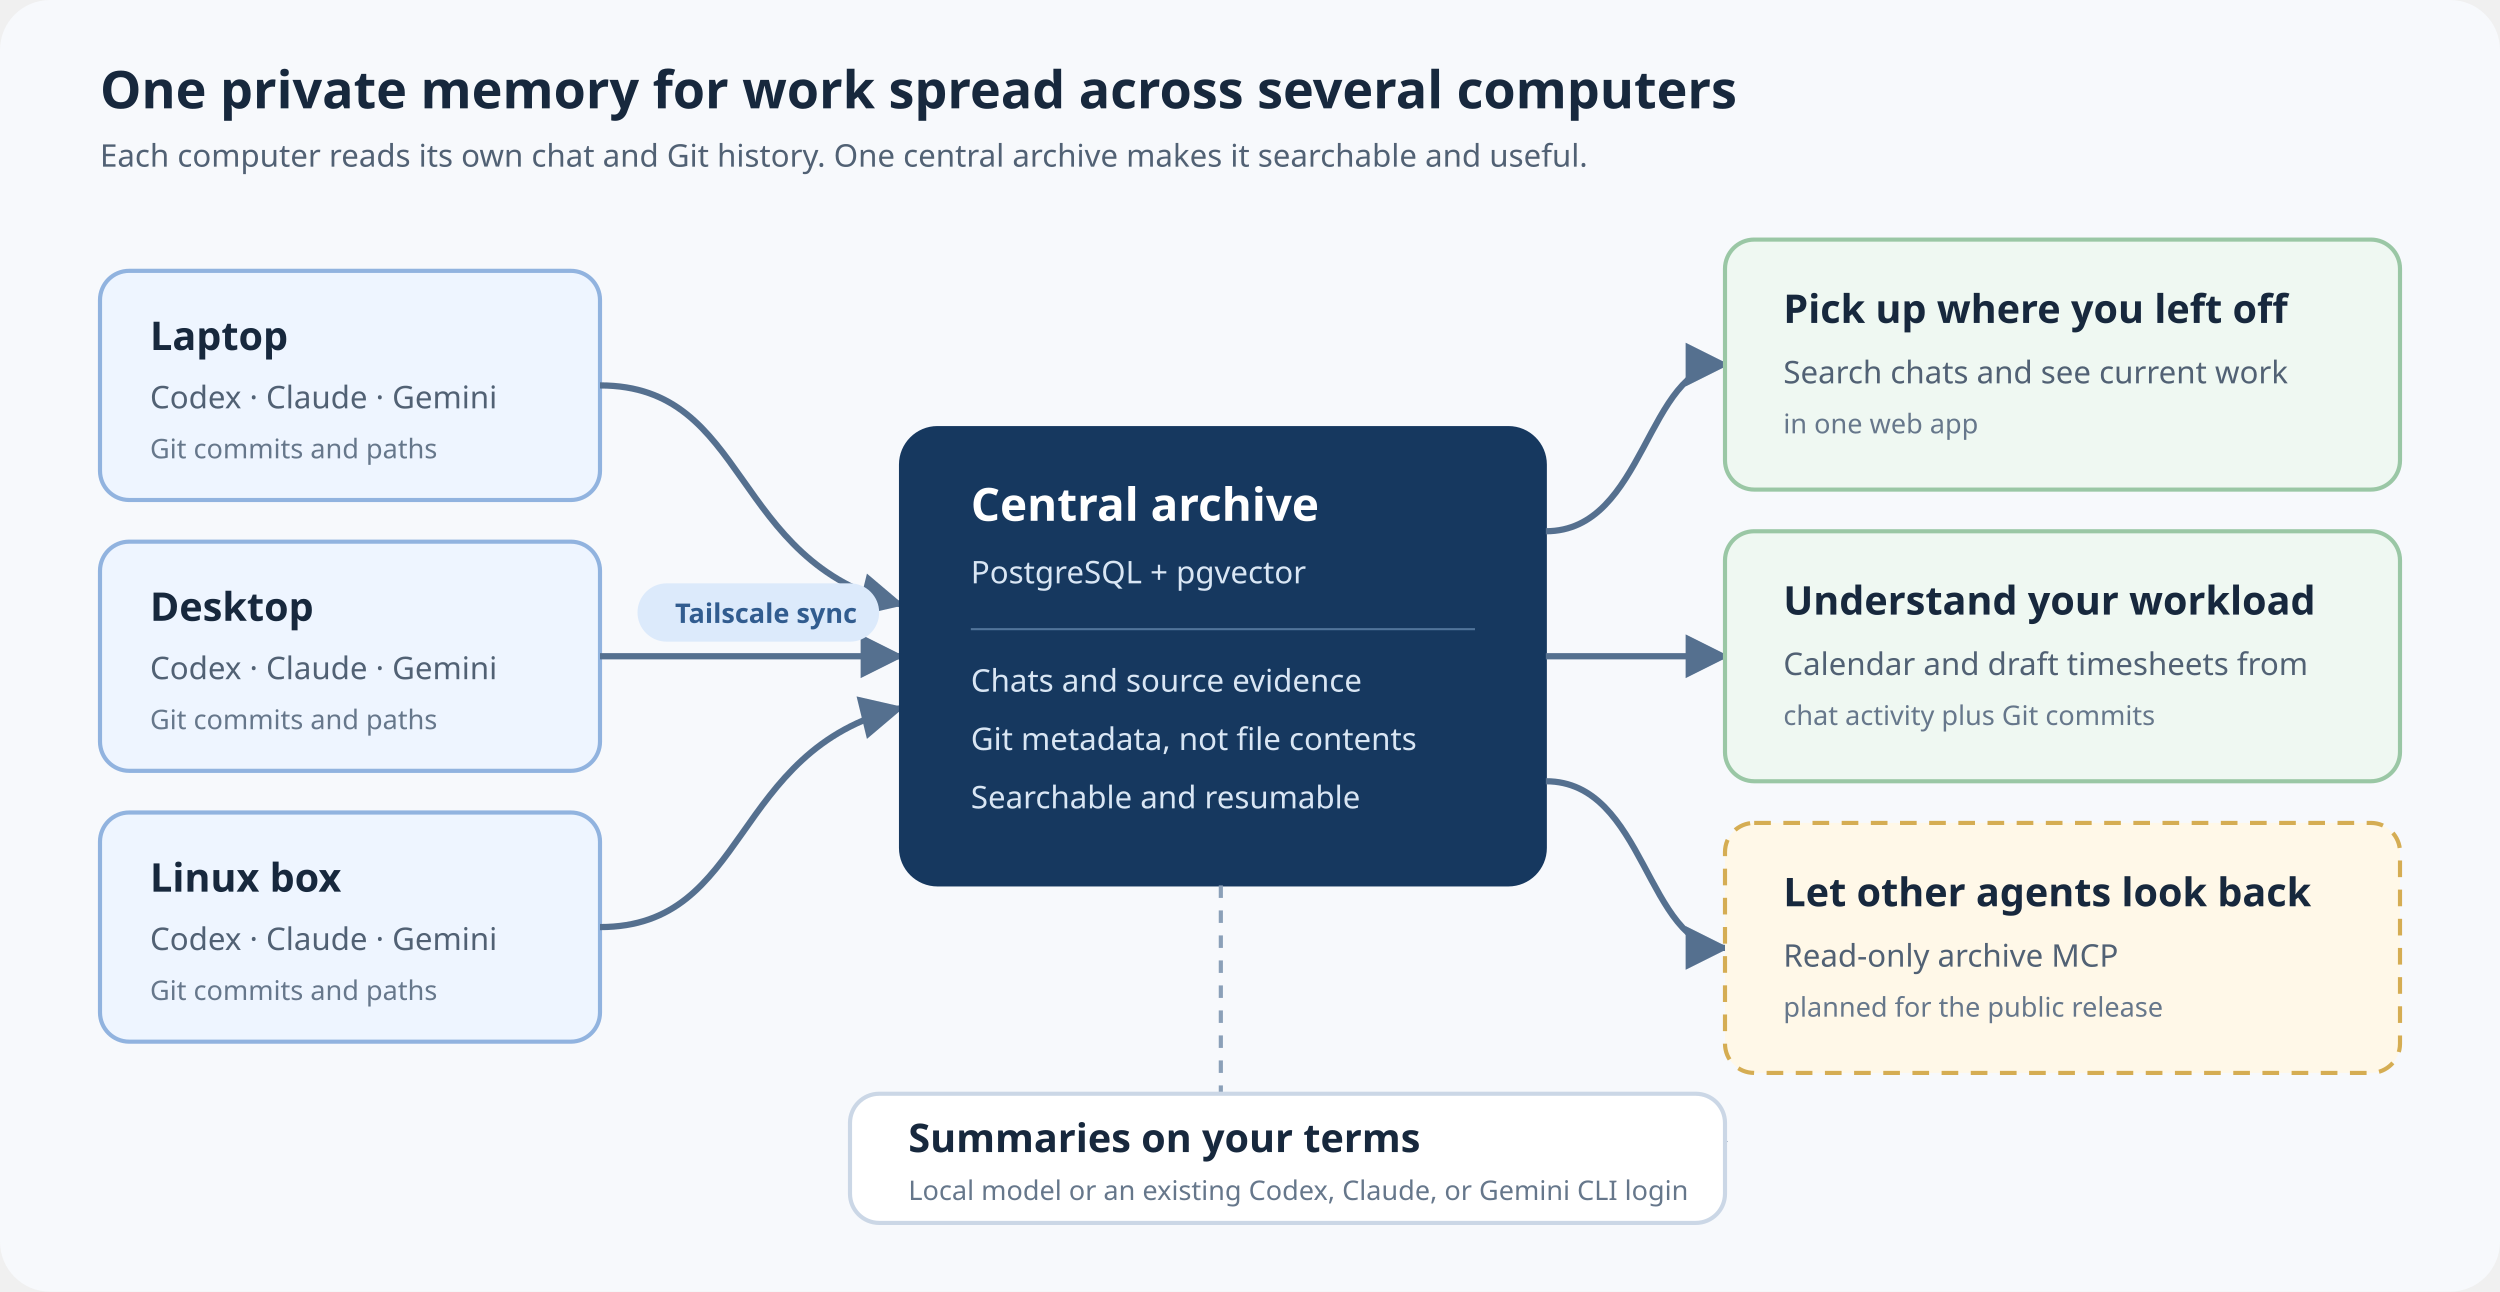
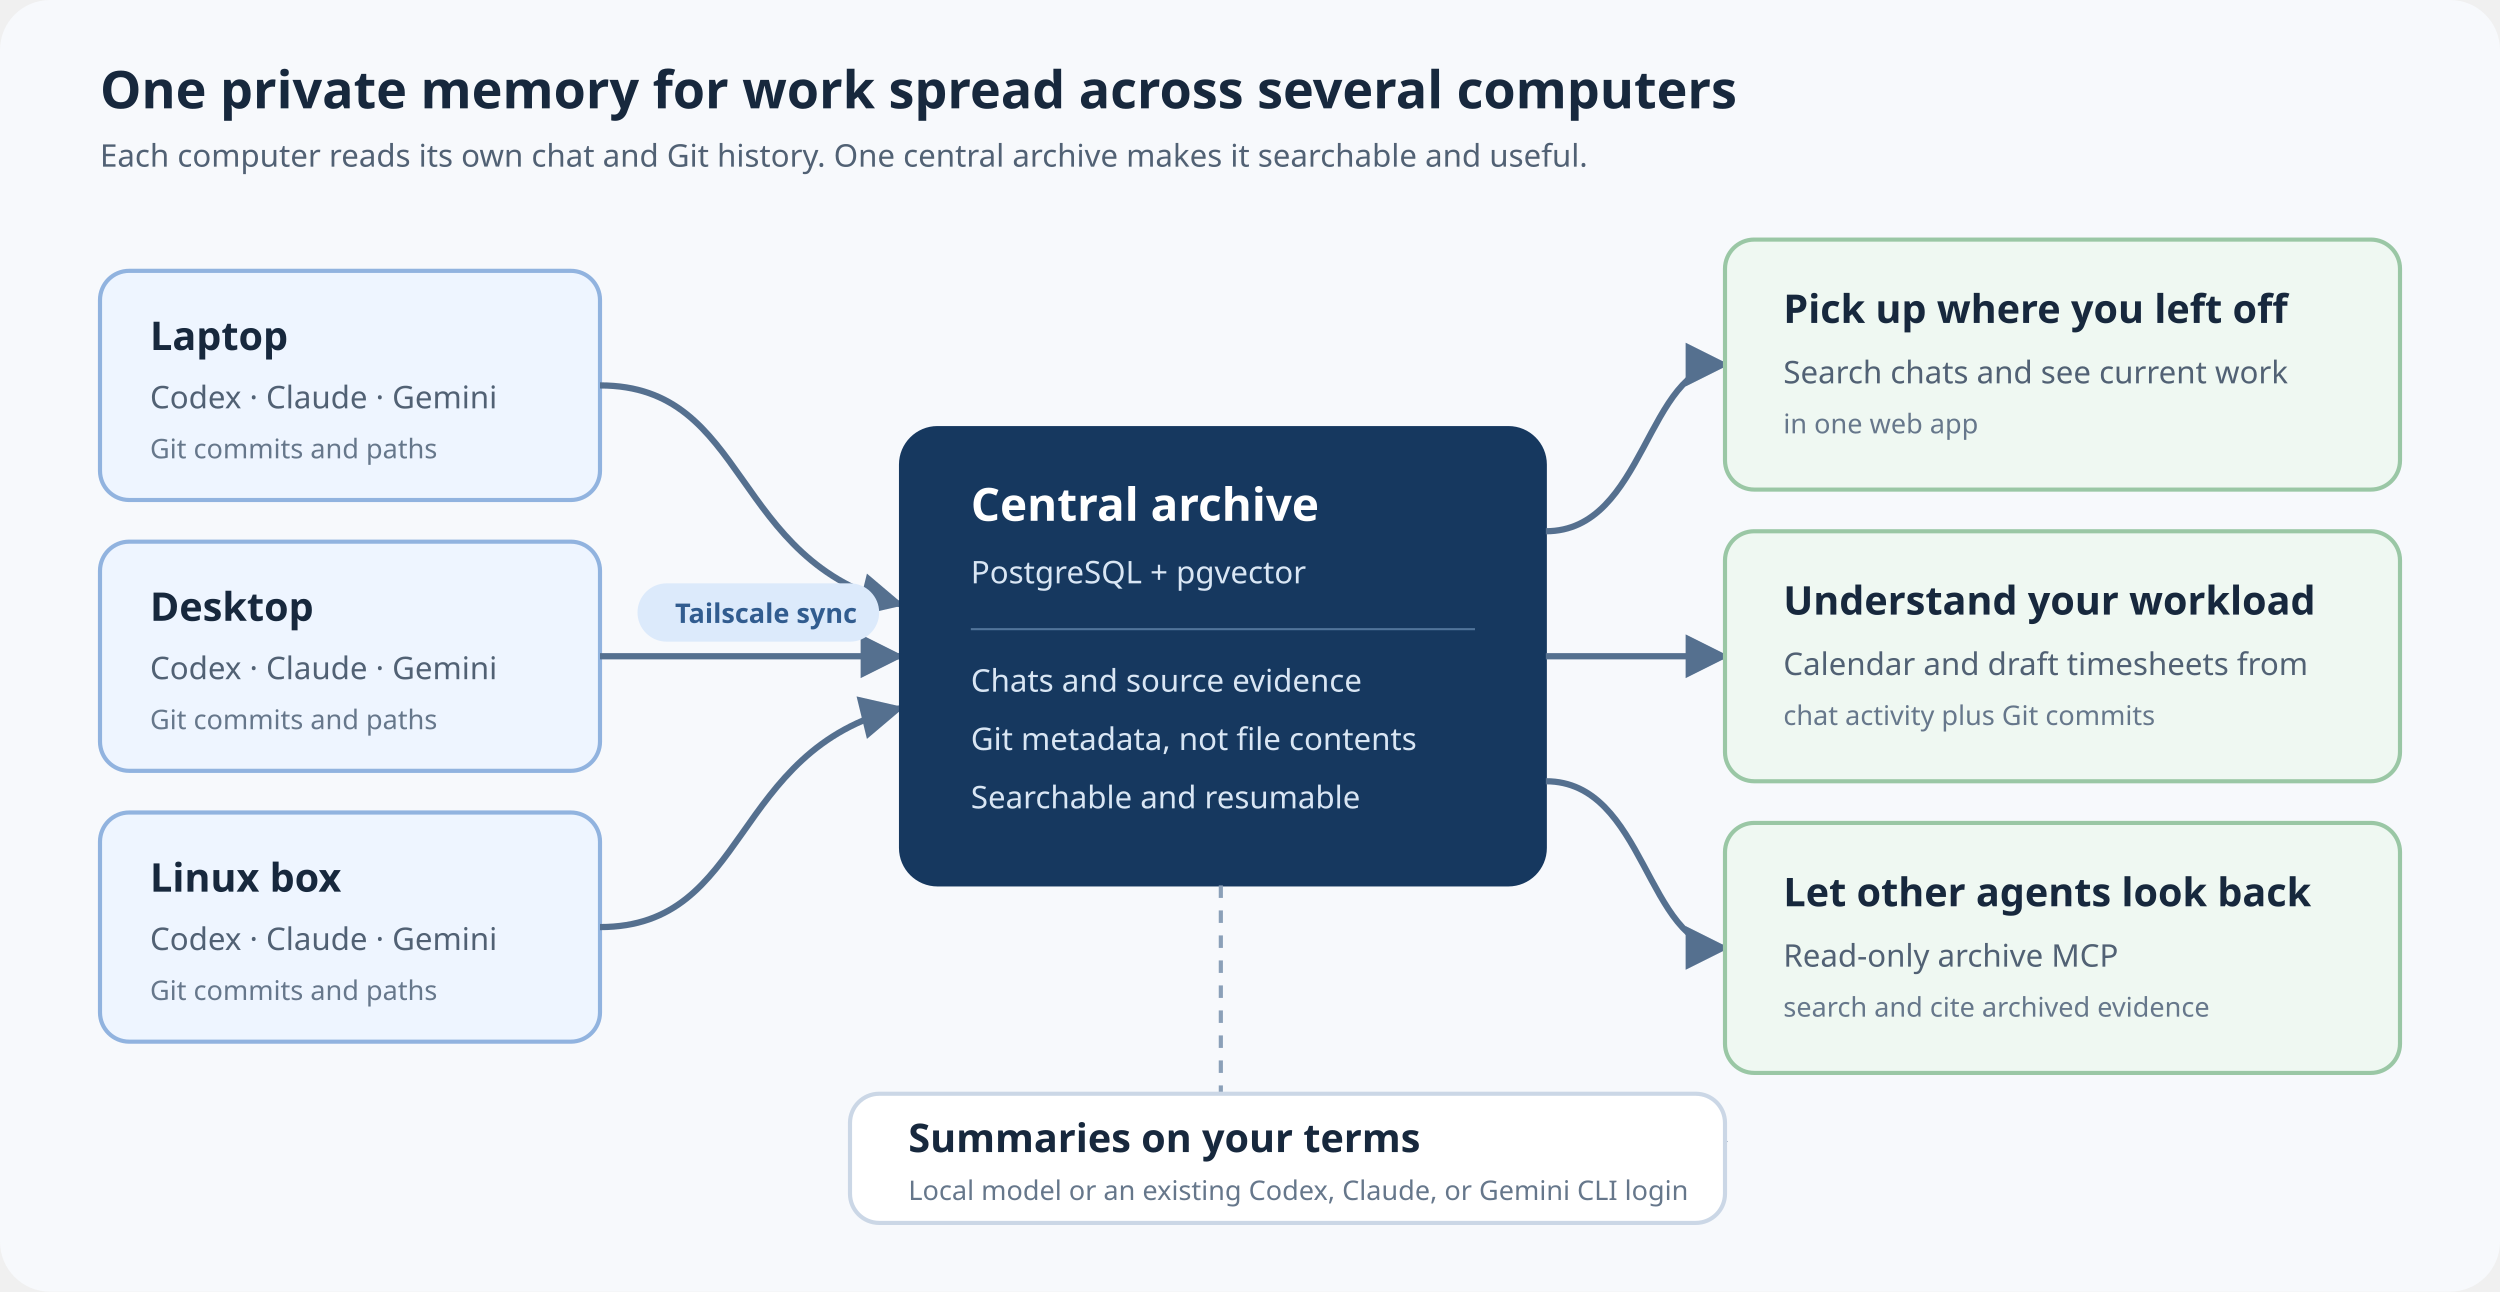
<svg xmlns="http://www.w3.org/2000/svg" width="1200" height="620" viewBox="0 0 1200 620" role="img" aria-labelledby="title description">
  <defs>
    <marker id="arrow" viewBox="0 0 10 10" refX="9" refY="5" markerWidth="7" markerHeight="7" orient="auto-start-reverse">
      <path d="M 0 0 L 10 5 L 0 10 z" fill="#55708f" />
    </marker>
    <style>
      .bg { fill: #f7f9fc; }
      .card { fill: #ffffff; stroke: #cbd7e6; stroke-width: 2; }
      .source { fill: #eef5ff; stroke: #91b3df; }
      .central { fill: #16385f; stroke: #16385f; }
      .output { fill: #eff8f2; stroke: #9ac7a5; }
-       .planned { fill: #fff8e8; stroke: #d5ad53; stroke-dasharray: 8 6; }
      .line { fill: none; stroke: #55708f; stroke-width: 3; marker-end: url(#arrow); }
      .line-soft { fill: none; stroke: #8ba0b8; stroke-width: 2; stroke-dasharray: 6 6; marker-end: url(#arrow); }
      .title { fill: #17283d; font: 700 25px ui-sans-serif, system-ui, sans-serif; }
      .label { fill: #17283d; font: 700 19px ui-sans-serif, system-ui, sans-serif; }
      .body { fill: #516174; font: 15px ui-sans-serif, system-ui, sans-serif; }
      .tiny { fill: #66778b; font: 13px ui-sans-serif, system-ui, sans-serif; }
      .white-label { fill: #ffffff; font: 700 22px ui-sans-serif, system-ui, sans-serif; }
      .white-body { fill: #d9e6f4; font: 15px ui-sans-serif, system-ui, sans-serif; }
      .pill { fill: #dceafb; }
      .pill-text { fill: #315c8f; font: 600 13px ui-sans-serif, system-ui, sans-serif; }
    </style>
  </defs>
  <rect class="bg" width="1200" height="620" rx="24" />
  <text class="title" x="48" y="52">One private memory for work spread across several computers</text>
  <text class="body" x="48" y="80">Each computer reads its own chat and Git history. One central archive makes it searchable and useful.</text>
  <g aria-label="Source computers">
    <rect class="card source" x="48" y="130" width="240" height="110" rx="14" />
    <text class="label" x="72" y="168">Laptop</text>
    <text class="body" x="72" y="196">Codex · Claude · Gemini</text>
    <text class="tiny" x="72" y="220">Git commits and paths</text>
    <rect class="card source" x="48" y="260" width="240" height="110" rx="14" />
    <text class="label" x="72" y="298">Desktop</text>
    <text class="body" x="72" y="326">Codex · Claude · Gemini</text>
    <text class="tiny" x="72" y="350">Git commits and paths</text>
    <rect class="card source" x="48" y="390" width="240" height="110" rx="14" />
    <text class="label" x="72" y="428">Linux box</text>
    <text class="body" x="72" y="456">Codex · Claude · Gemini</text>
    <text class="tiny" x="72" y="480">Git commits and paths</text>
  </g>
  <path class="line" d="M 288 185 C 360 185, 350 270, 432 290" />
  <path class="line" d="M 288 315 L 432 315" />
  <path class="line" d="M 288 445 C 360 445, 350 360, 432 340" />
  <rect class="pill" x="306" y="280" width="116" height="28" rx="14" />
  <text class="pill-text" x="324" y="299">Tailscale sync</text>
  <g aria-label="Central archive">
    <rect class="central" x="432" y="205" width="310" height="220" rx="18" />
    <text class="white-label" x="466" y="250">Central archive</text>
    <text class="white-body" x="466" y="280">PostgreSQL + pgvector</text>
    <line x1="466" y1="302" x2="708" y2="302" stroke="#51749a" />
    <text class="white-body" x="466" y="332">Chats and source evidence</text>
    <text class="white-body" x="466" y="360">Git metadata, not file contents</text>
    <text class="white-body" x="466" y="388">Searchable and resumable</text>
  </g>
  <path class="line" d="M 742 255 C 790 255, 790 175, 828 175" />
  <path class="line" d="M 742 315 L 828 315" />
  <path class="line" d="M 742 375 C 790 375, 790 455, 828 455" />
  <g aria-label="Useful outputs">
    <rect class="card output" x="828" y="115" width="324" height="120" rx="14" />
    <text class="label" x="856" y="155">Pick up where you left off</text>
    <text class="body" x="856" y="184">Search chats and see current work</text>
    <text class="tiny" x="856" y="208">in one web app</text>
    <rect class="card output" x="828" y="255" width="324" height="120" rx="14" />
    <text class="label" x="856" y="295">Understand your workload</text>
    <text class="body" x="856" y="324">Calendar and draft timesheets from</text>
    <text class="tiny" x="856" y="348">chat activity plus Git commits</text>
-     <rect class="card planned" x="828" y="395" width="324" height="120" rx="14" />
+     <rect class="card output" x="828" y="395" width="324" height="120" rx="14" />
    <text class="label" x="856" y="435">Let other agents look back</text>
    <text class="body" x="856" y="464">Read-only archive MCP</text>
-     <text class="tiny" x="856" y="488">planned for the public release</text>
+     <text class="tiny" x="856" y="488">search and cite archived evidence</text>
  </g>
  <path class="line-soft" d="M 586 425 L 586 548 L 828 548" />
  <rect class="card" x="408" y="525" width="420" height="62" rx="14" />
  <text class="label" x="436" y="553">Summaries on your terms</text>
  <text class="tiny" x="436" y="576">Local model or an existing Codex, Claude, or Gemini CLI login</text>
</svg>
